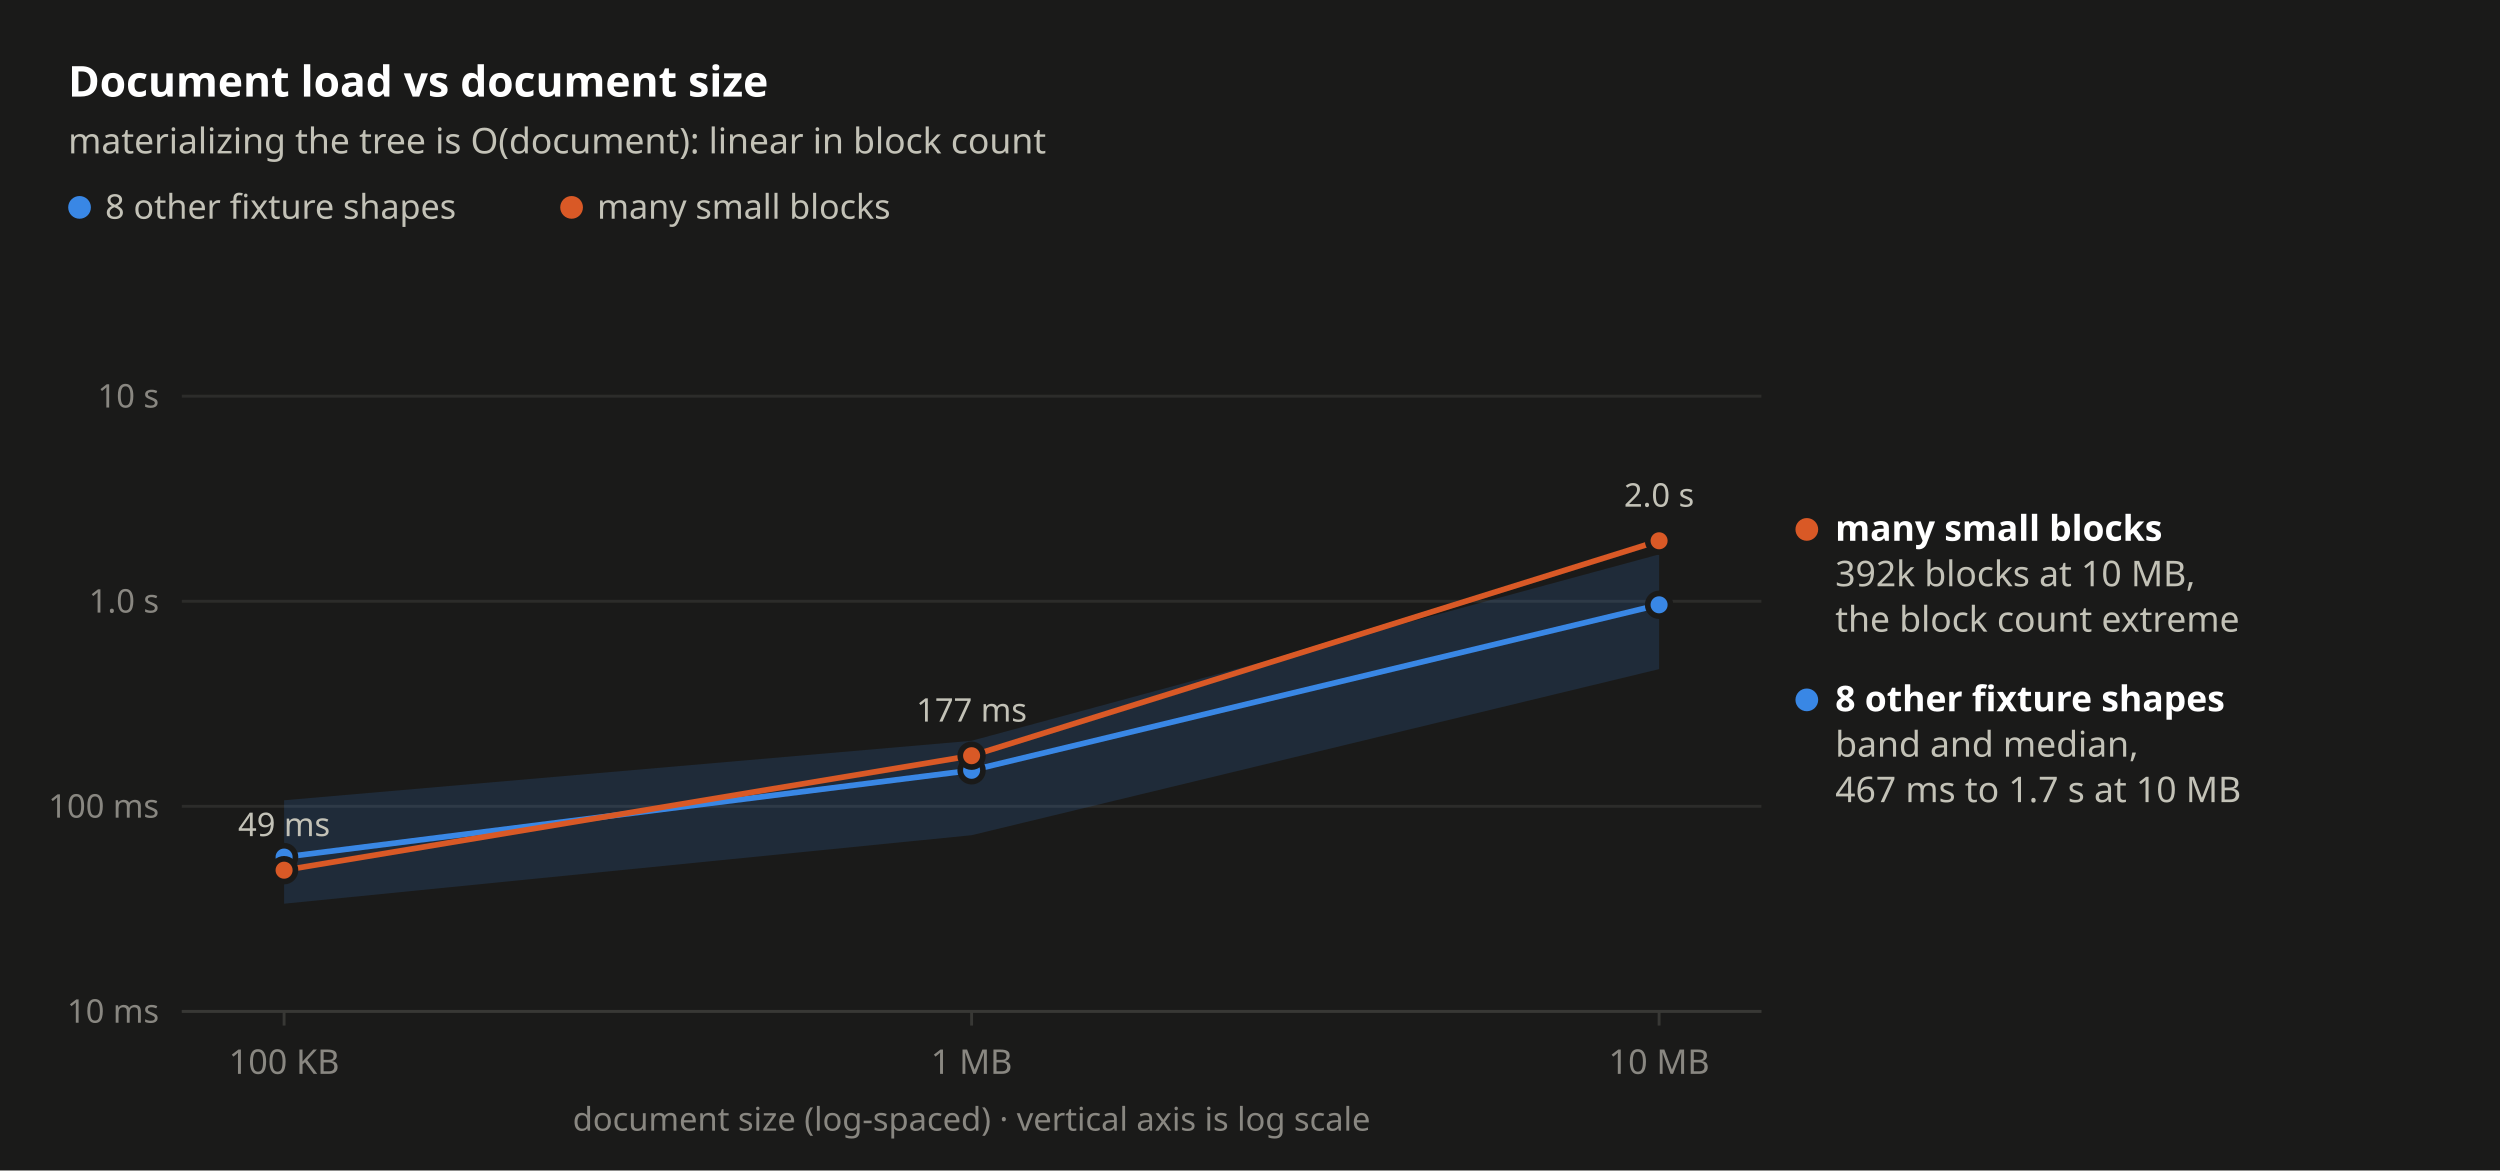
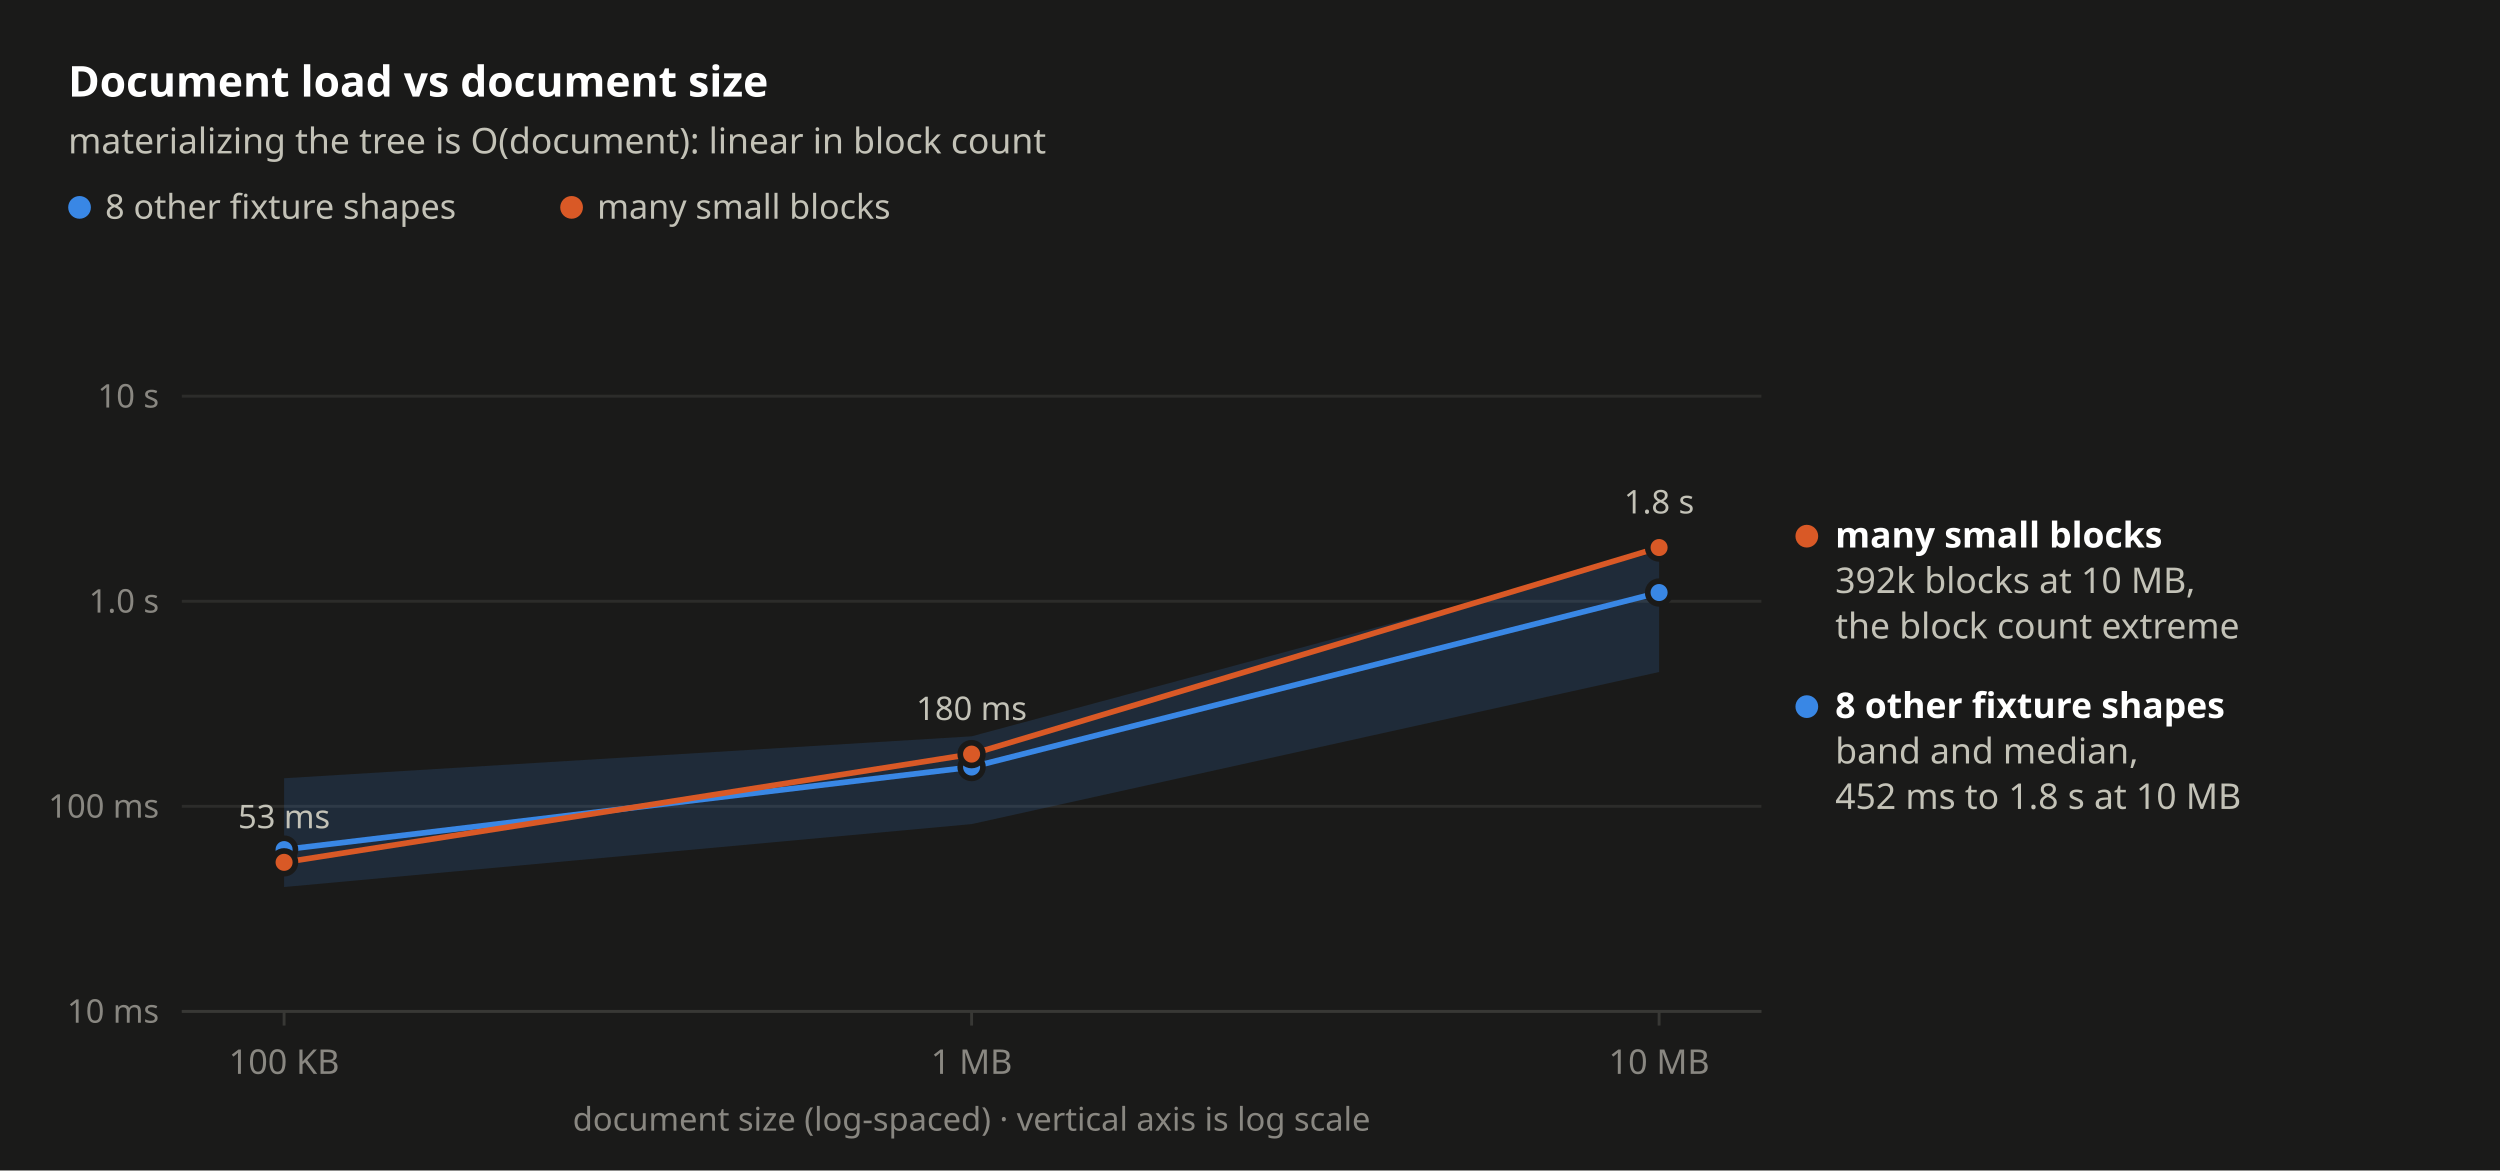
<svg xmlns="http://www.w3.org/2000/svg" width="880" height="412" viewBox="0 0 880 412" role="img" aria-label="Document load time across 9 fixture shapes from 100 kilobytes to 10 megabytes, on a log scale. Load grows roughly linearly with size; every shape loads within a few seconds at 10 megabytes, the 392 thousand block extreme taking the longest.">
  <rect width="880" height="412" fill="#1a1a19" />
  <text x="24" y="34" font-family="system-ui, sans-serif" font-size="15" font-weight="600" fill="#ffffff" text-anchor="start">Document load vs document size</text>
  <text x="24" y="54" font-family="system-ui, sans-serif" font-size="12.5" font-weight="400" fill="#c3c2b7" text-anchor="start">materializing the tree is O(document): linear in block count</text>
  <circle cx="28" cy="73" r="4" fill="#3987e5" />
  <text x="37" y="77" font-family="system-ui, sans-serif" font-size="12" font-weight="400" fill="#c3c2b7" text-anchor="start">8 other fixture shapes</text>
  <circle cx="201.2" cy="73" r="4" fill="#d95926" />
  <text x="210.2" y="77" font-family="system-ui, sans-serif" font-size="12" font-weight="400" fill="#c3c2b7" text-anchor="start">many small blocks</text>
  <line x1="64" y1="356" x2="620" y2="356" stroke="#2c2c2a" stroke-width="1" />
  <text x="56" y="360" font-family="system-ui, sans-serif" font-size="11.5" font-weight="400" fill="#898781" text-anchor="end" style="font-variant-numeric:tabular-nums">10 ms</text>
  <line x1="64" y1="283.819" x2="620" y2="283.819" stroke="#2c2c2a" stroke-width="1" />
  <text x="56" y="287.819" font-family="system-ui, sans-serif" font-size="11.5" font-weight="400" fill="#898781" text-anchor="end" style="font-variant-numeric:tabular-nums">100 ms</text>
  <line x1="64" y1="211.638" x2="620" y2="211.638" stroke="#2c2c2a" stroke-width="1" />
  <text x="56" y="215.638" font-family="system-ui, sans-serif" font-size="11.5" font-weight="400" fill="#898781" text-anchor="end" style="font-variant-numeric:tabular-nums">1.0 s</text>
  <line x1="64" y1="139.457" x2="620" y2="139.457" stroke="#2c2c2a" stroke-width="1" />
  <text x="56" y="143.457" font-family="system-ui, sans-serif" font-size="11.5" font-weight="400" fill="#898781" text-anchor="end" style="font-variant-numeric:tabular-nums">10 s</text>
  <line x1="64" y1="356" x2="620" y2="356" stroke="#383835" stroke-width="1" />
  <line x1="100" y1="356" x2="100" y2="361" stroke="#383835" stroke-width="1" />
  <text x="100" y="378" font-family="system-ui, sans-serif" font-size="12" font-weight="400" fill="#898781" text-anchor="middle">100 KB</text>
  <line x1="342" y1="356" x2="342" y2="361" stroke="#383835" stroke-width="1" />
  <text x="342" y="378" font-family="system-ui, sans-serif" font-size="12" font-weight="400" fill="#898781" text-anchor="middle">1 MB</text>
  <line x1="584" y1="356" x2="584" y2="361" stroke="#383835" stroke-width="1" />
  <text x="584" y="378" font-family="system-ui, sans-serif" font-size="12" font-weight="400" fill="#898781" text-anchor="middle">10 MB</text>
  <text x="342" y="398" font-family="system-ui, sans-serif" font-size="11.5" font-weight="400" fill="#898781" text-anchor="middle">document size (log-spaced) · vertical axis is log scale</text>
-   <polygon points="100,281.698 342,260.756 584,195.15 584,235.527 342,293.987 100,318.102" fill="#3987e5" opacity="0.16" />
-   <polyline points="100,301.689 342,271.15 584,212.892" fill="none" stroke="#3987e5" stroke-width="2" stroke-linecap="round" />
-   <circle cx="100" cy="301.689" r="4" fill="#3987e5" stroke="#1a1a19" stroke-width="2" />
-   <circle cx="342" cy="271.15" r="4" fill="#3987e5" stroke="#1a1a19" stroke-width="2" />
-   <circle cx="584" cy="212.892" r="4" fill="#3987e5" stroke="#1a1a19" stroke-width="2" />
-   <polyline points="100,306.309 342,266.009 584,190.355" fill="none" stroke="#d95926" stroke-width="2" stroke-linecap="round" />
-   <circle cx="100" cy="306.309" r="4" fill="#d95926" stroke="#1a1a19" stroke-width="2" />
-   <text x="100" y="294.309" font-family="system-ui, sans-serif" font-size="11.5" font-weight="400" fill="#c3c2b7" text-anchor="middle" style="font-variant-numeric:tabular-nums">49 ms</text>
-   <circle cx="342" cy="266.009" r="4" fill="#d95926" stroke="#1a1a19" stroke-width="2" />
-   <text x="342" y="254.009" font-family="system-ui, sans-serif" font-size="11.5" font-weight="400" fill="#c3c2b7" text-anchor="middle" style="font-variant-numeric:tabular-nums">177 ms</text>
-   <circle cx="584" cy="190.355" r="4" fill="#d95926" stroke="#1a1a19" stroke-width="2" />
-   <text x="584" y="178.355" font-family="system-ui, sans-serif" font-size="11.5" font-weight="400" fill="#c3c2b7" text-anchor="middle" style="font-variant-numeric:tabular-nums">2.0 s</text>
-   <circle cx="636" cy="186.355" r="4" fill="#d95926" />
-   <text x="646" y="190.355" font-family="system-ui, sans-serif" font-size="12.5" font-weight="600" fill="#ffffff" text-anchor="start">many small blocks</text>
-   <text x="646" y="206.355" font-family="system-ui, sans-serif" font-size="12.5" font-weight="400" fill="#c3c2b7" text-anchor="start">392k blocks at 10 MB,</text>
-   <text x="646" y="222.355" font-family="system-ui, sans-serif" font-size="12.5" font-weight="400" fill="#c3c2b7" text-anchor="start">the block count extreme</text>
-   <circle cx="636" cy="246.355" r="4" fill="#3987e5" />
-   <text x="646" y="250.355" font-family="system-ui, sans-serif" font-size="12.5" font-weight="600" fill="#ffffff" text-anchor="start">8 other fixture shapes</text>
-   <text x="646" y="266.355" font-family="system-ui, sans-serif" font-size="12.5" font-weight="400" fill="#c3c2b7" text-anchor="start">band and median,</text>
-   <text x="646" y="282.355" font-family="system-ui, sans-serif" font-size="12.5" font-weight="400" fill="#c3c2b7" text-anchor="start">467 ms to 1.7 s at 10 MB</text>
+   <polygon points="100,273.95 342,259.188 584,194.083 584,236.544 342,290.078 100,312.231" fill="#3987e5" opacity="0.16" />
+   <polyline points="100,299.058 342,270 584,208.574" fill="none" stroke="#3987e5" stroke-width="2" stroke-linecap="round" />
+   <circle cx="100" cy="299.058" r="4" fill="#3987e5" stroke="#1a1a19" stroke-width="2" />
+   <circle cx="342" cy="270" r="4" fill="#3987e5" stroke="#1a1a19" stroke-width="2" />
+   <circle cx="584" cy="208.574" r="4" fill="#3987e5" stroke="#1a1a19" stroke-width="2" />
+   <polyline points="100,303.544 342,265.446 584,192.734" fill="none" stroke="#d95926" stroke-width="2" stroke-linecap="round" />
+   <circle cx="100" cy="303.544" r="4" fill="#d95926" stroke="#1a1a19" stroke-width="2" />
+   <text x="100" y="291.544" font-family="system-ui, sans-serif" font-size="11.5" font-weight="400" fill="#c3c2b7" text-anchor="middle" style="font-variant-numeric:tabular-nums">53 ms</text>
+   <circle cx="342" cy="265.446" r="4" fill="#d95926" stroke="#1a1a19" stroke-width="2" />
+   <text x="342" y="253.446" font-family="system-ui, sans-serif" font-size="11.5" font-weight="400" fill="#c3c2b7" text-anchor="middle" style="font-variant-numeric:tabular-nums">180 ms</text>
+   <circle cx="584" cy="192.734" r="4" fill="#d95926" stroke="#1a1a19" stroke-width="2" />
+   <text x="584" y="180.734" font-family="system-ui, sans-serif" font-size="11.5" font-weight="400" fill="#c3c2b7" text-anchor="middle" style="font-variant-numeric:tabular-nums">1.8 s</text>
+   <circle cx="636" cy="188.734" r="4" fill="#d95926" />
+   <text x="646" y="192.734" font-family="system-ui, sans-serif" font-size="12.5" font-weight="600" fill="#ffffff" text-anchor="start">many small blocks</text>
+   <text x="646" y="208.734" font-family="system-ui, sans-serif" font-size="12.5" font-weight="400" fill="#c3c2b7" text-anchor="start">392k blocks at 10 MB,</text>
+   <text x="646" y="224.734" font-family="system-ui, sans-serif" font-size="12.5" font-weight="400" fill="#c3c2b7" text-anchor="start">the block count extreme</text>
+   <circle cx="636" cy="248.734" r="4" fill="#3987e5" />
+   <text x="646" y="252.734" font-family="system-ui, sans-serif" font-size="12.5" font-weight="600" fill="#ffffff" text-anchor="start">8 other fixture shapes</text>
+   <text x="646" y="268.734" font-family="system-ui, sans-serif" font-size="12.5" font-weight="400" fill="#c3c2b7" text-anchor="start">band and median,</text>
+   <text x="646" y="284.734" font-family="system-ui, sans-serif" font-size="12.5" font-weight="400" fill="#c3c2b7" text-anchor="start">452 ms to 1.8 s at 10 MB</text>
</svg>
